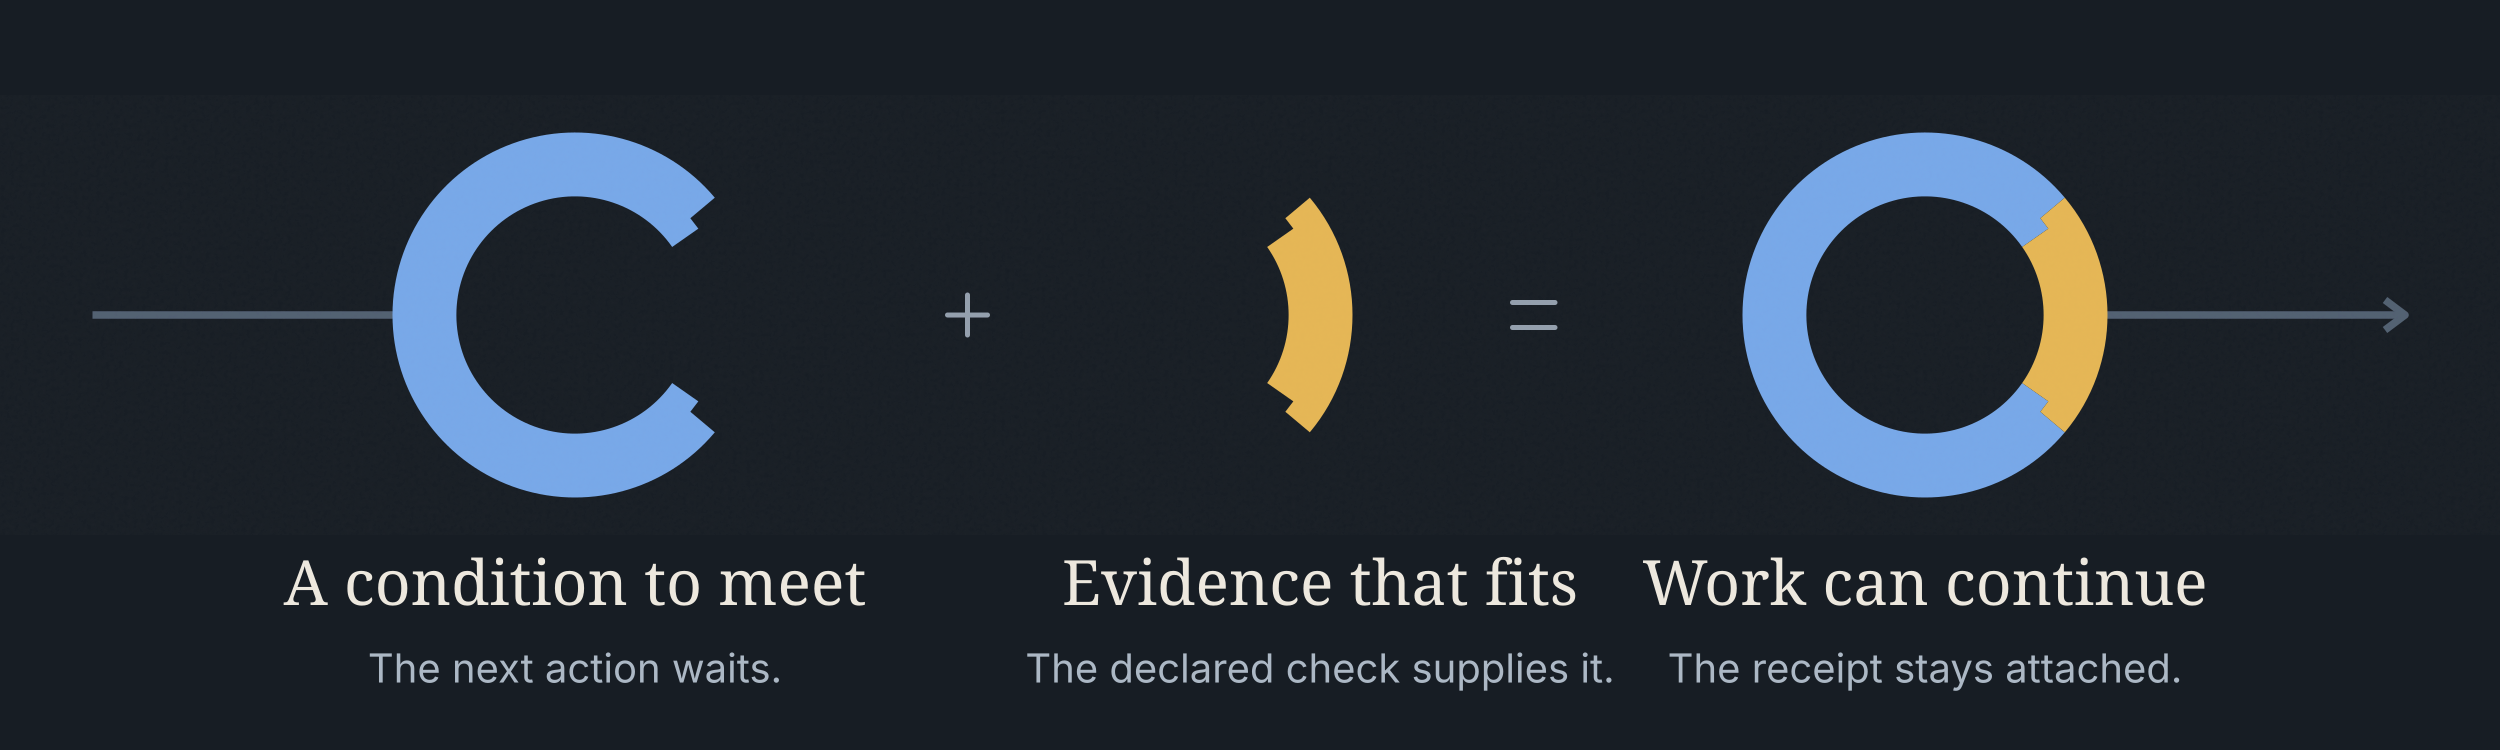
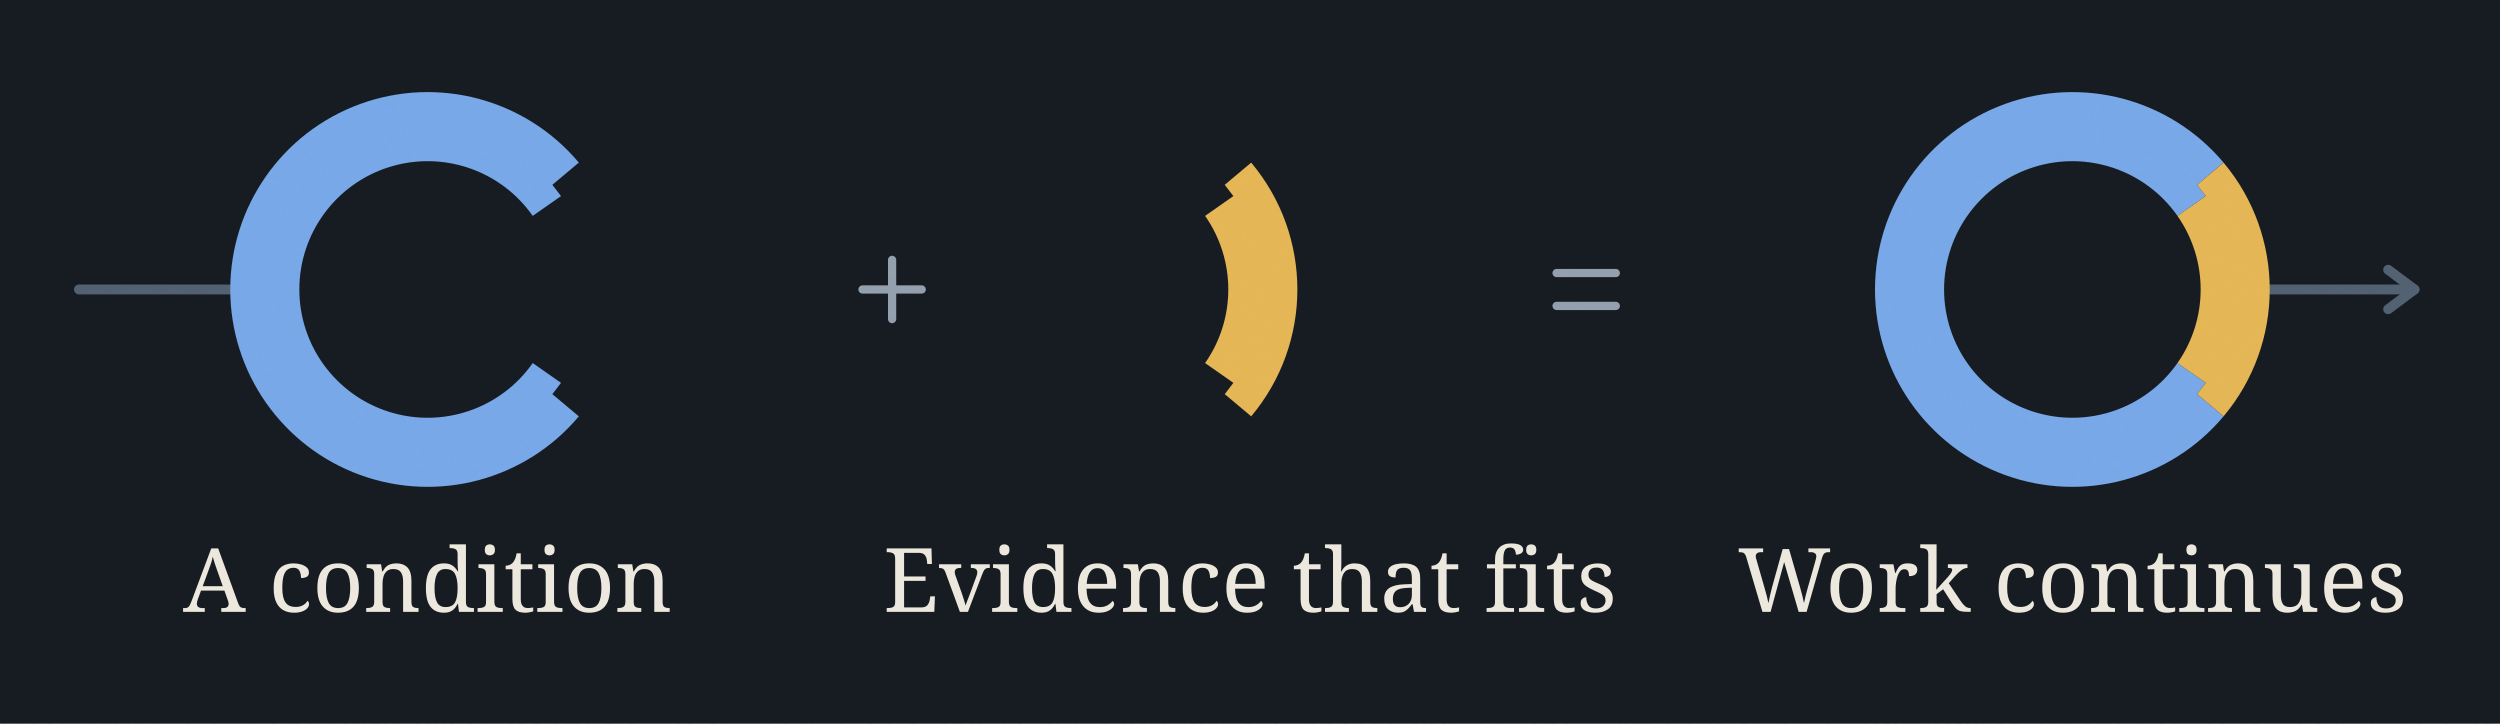
- <svg xmlns="http://www.w3.org/2000/svg" width="1000" height="300" viewBox="0 0 1000 300" role="img" aria-labelledby="title desc">
+ <svg xmlns="http://www.w3.org/2000/svg" width="760" height="220" viewBox="0 0 760 220" role="img" aria-labelledby="title desc">
  <defs>
    <path id="body" d="M 76.604 64.279 A 100 100 0 1 1 76.604 -64.279 L 63.198 -53.027 L 67.581 -47.319 L 53.245 -37.282 A 65 65 0 1 0 53.245 37.282 L 67.581 47.319 L 63.198 53.027 Z" />
    <path id="key" d="M 76.604 -64.279 A 100 100 0 0 1 76.604 64.279 L 63.198 53.027 L 67.581 47.319 L 53.245 37.282 A 65 65 0 0 0 53.245 -37.282 L 67.581 -47.319 L 63.198 -53.027 Z" />
    <filter id="paper">
      <feTurbulence type="fractalNoise" baseFrequency=".55" numOctaves="3" stitchTiles="stitch" />
      <feColorMatrix type="saturate" values="0" />
      <feComponentTransfer>
        <feFuncA type="linear" slope=".028" />
      </feComponentTransfer>
      <feBlend in="SourceGraphic" mode="multiply" />
    </filter>
  </defs>
-   <rect width="1000" height="300" fill="#171d24" />
  <g filter="url(#paper)">
-     <g fill="none" stroke="#536273" stroke-width="3">
-       <path d="M 37 126 H 160" />
-       <path d="M 840 126 H 962" />
-       <path d="M 954 120 L 962 126 L 954 132" stroke-linejoin="round" />
+     <rect width="760" height="220" fill="#171d24" />
+     <g fill="none" stroke="#536273" stroke-width="3" stroke-linecap="round">
+       <path d="M 24 88 H 70" />
+       <path d="M 690 88 H 734" />
+       <path d="M 726 82 L 734 88 L 726 94" stroke-linejoin="round" />
    </g>
-     <g transform="translate(230 126) scale(.73)">
+     <g transform="translate(130 88) scale(0.6)">
      <use href="#body" fill="#79a9e8" />
    </g>
-     <g transform="translate(468 126) scale(.73)">
+     <g transform="translate(334.4 88) scale(0.6)">
      <use href="#key" fill="#e5b756" />
    </g>
-     <g transform="translate(770 126) scale(.73)">
+     <g transform="translate(630 88) scale(0.6)">
      <use href="#body" fill="#79a9e8" />
      <use href="#key" fill="#e5b756" />
    </g>
-     <g stroke="#94a0ae" stroke-width="2" stroke-linecap="round">
-       <path d="M 379 126 H 395 M 387 118 V 134" />
-       <path d="M 605 121 H 622 M 605 131 H 622" />
+     <g stroke="#94a0ae" stroke-width="2.5" stroke-linecap="round">
+       <path d="M 262.2 88 H 280.2 M 271.2 79 V 97" />
+       <path d="M 473.2 83 H 491.2 M 473.2 93 H 491.2" />
    </g>
  </g>
-   <g text-anchor="middle" fill="#ede8de" font-family="Georgia, serif" font-size="25">
-     <text x="230" y="242">A condition to meet</text>
-     <text x="528" y="242">Evidence that fits</text>
-     <text x="770" y="242">Work can continue</text>
-   </g>
-   <g text-anchor="middle" fill="#acb8c5" font-family="-apple-system, BlinkMacSystemFont, 'Segoe UI', sans-serif" font-size="16">
-     <text x="230" y="273">The next action waits.</text>
-     <text x="528" y="273">The declared check supplies it.</text>
-     <text x="770" y="273">The receipt stays attached.</text>
+   <g text-anchor="middle" fill="#ede8de" font-family="Georgia, serif" font-size="27">
+     <text x="130" y="186">A condition</text>
+     <text x="380" y="186">Evidence that fits</text>
+     <text x="630" y="186">Work continues</text>
  </g>
</svg>
